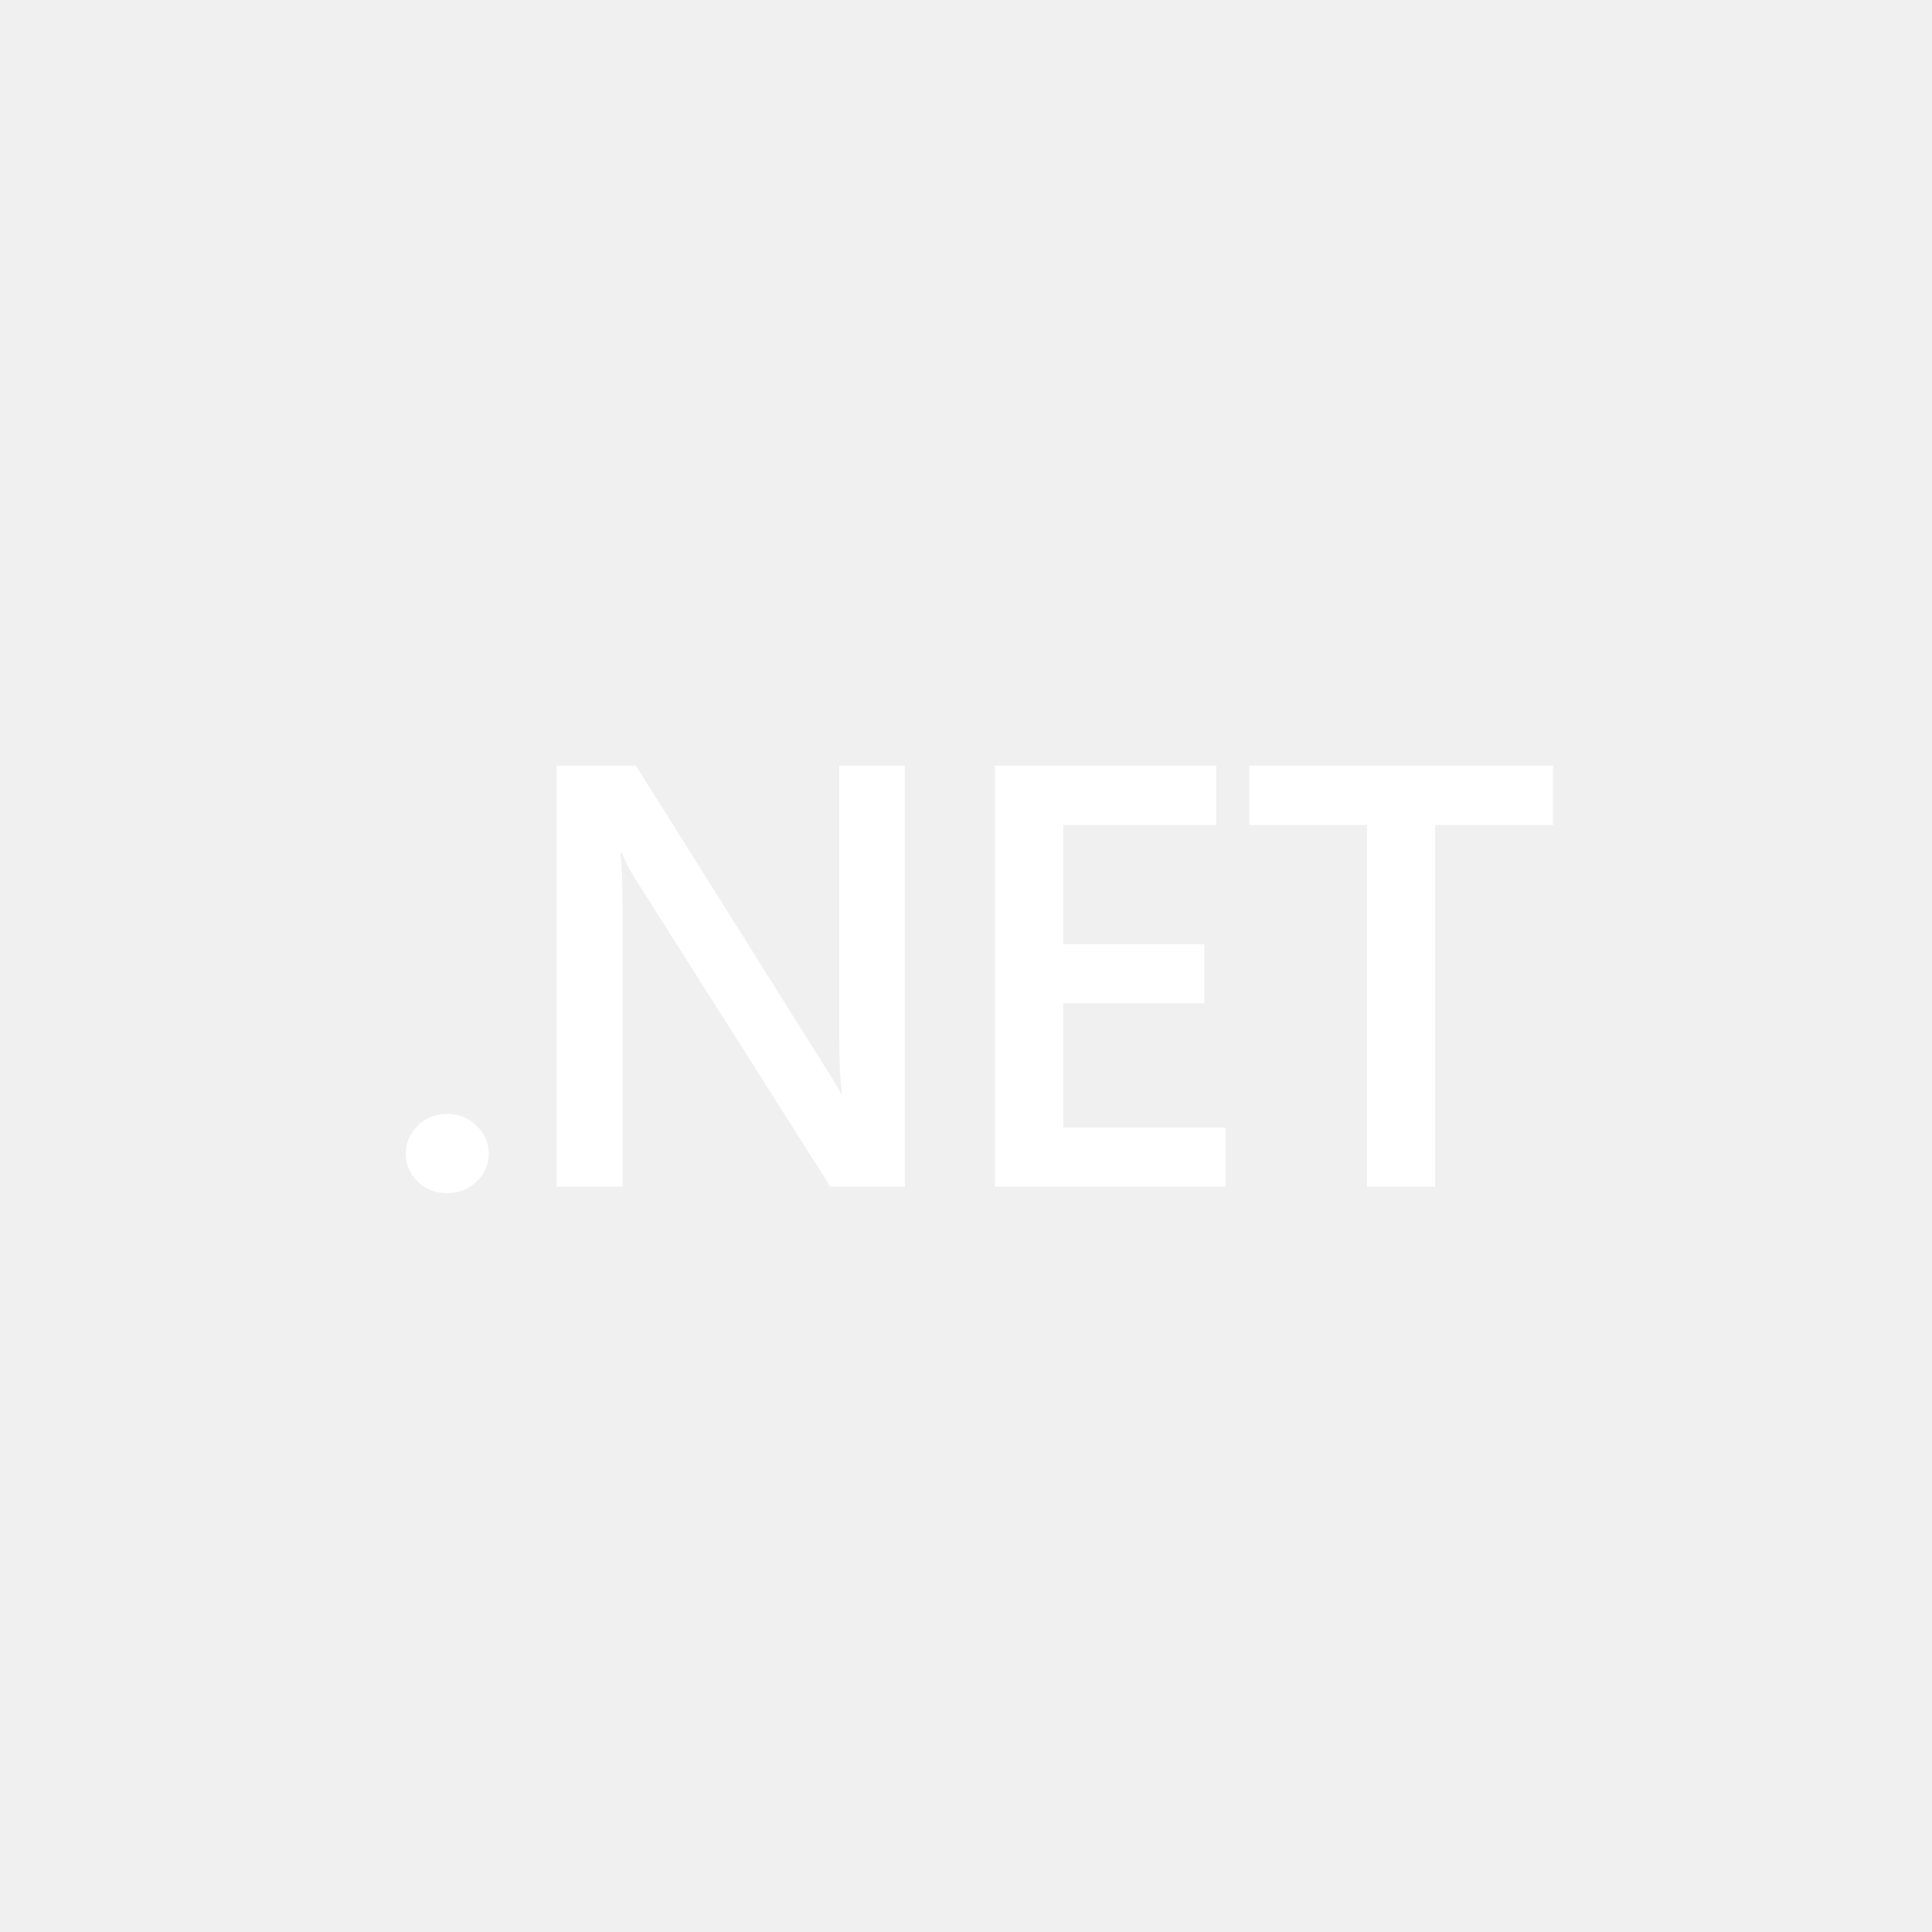
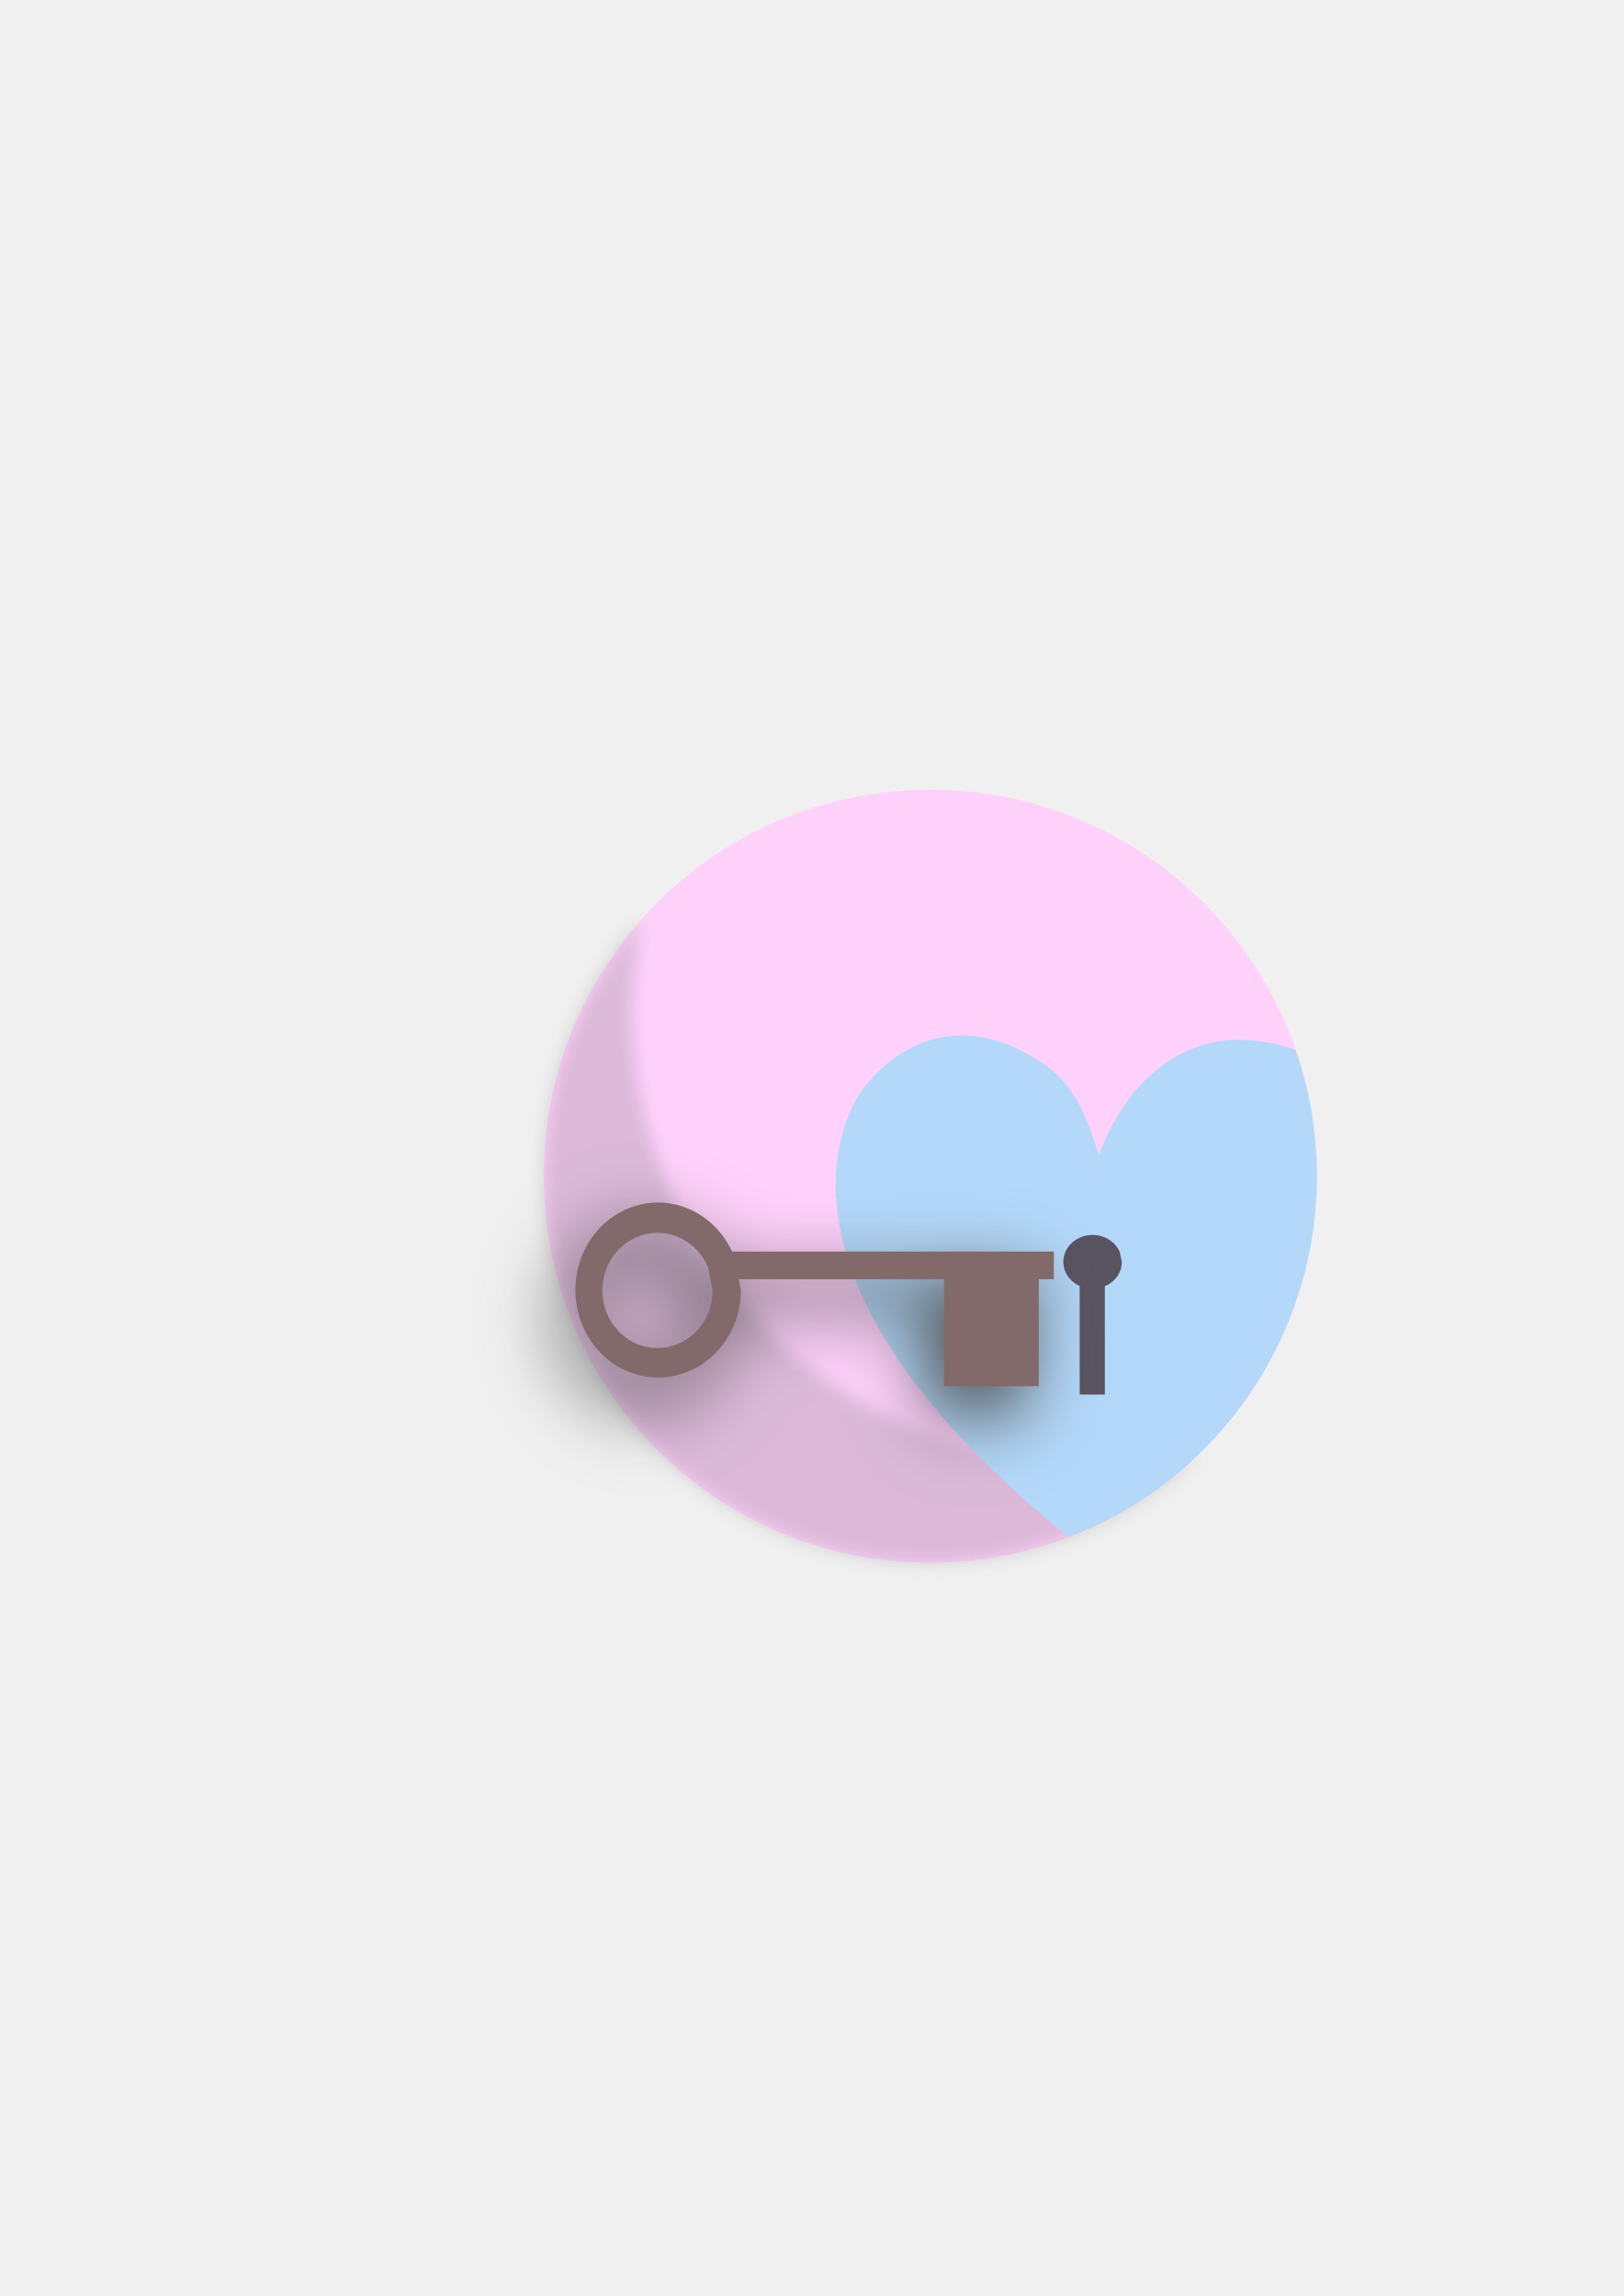
- <svg xmlns="http://www.w3.org/2000/svg" width="456" height="456" viewBox="0 0 456 456" version="1.1" xml:space="preserve" style="fill-rule:evenodd;clip-rule:evenodd;stroke-linejoin:round;stroke-miterlimit:2;">
-   <path d="m 105.5,281.609 c -2.703,0 -5.001,-0.9 -6.893,-2.702 -1.892,-1.848 -2.838,-4.042 -2.838,-6.582 0,-2.587 0.946,-4.804 2.838,-6.652 1.892,-1.848 4.19,-2.772 6.893,-2.772 2.748,0 5.068,0.924 6.96,2.772 1.937,1.848 2.906,4.064 2.906,6.652 0,2.54 -0.968,4.734 -2.906,6.582 -1.892,1.802 -4.212,2.702 -6.96,2.702 z" style="fill:#ffffff;fill-rule:nonzero;stroke-width:0.838" />
-   <path d="M 213.561,280.084 H 195.99 L 149.7,207.054 c -1.171,-1.848 -2.14,-3.765 -2.906,-5.751 h -0.406 c 0.361,2.125 0.541,6.675 0.541,13.65 v 65.132 h -15.543 v -99.36 h 18.719 l 44.737,71.298 c 1.892,2.957 3.109,4.989 3.649,6.098 h 0.27 c -0.45,-2.632 -0.676,-7.09 -0.676,-13.373 v -64.023 h 15.476 z" style="fill:#ffffff;fill-rule:nonzero;stroke-width:0.838" />
-   <path d="m 289.251,280.084 h -54.401 v -99.36 h 52.238 v 13.997 h -36.154 v 28.131 h 33.316 v 13.927 h -33.316 v 29.378 h 38.316 z" style="fill:#ffffff;fill-rule:nonzero;stroke-width:0.838" />
-   <path d="M 366.565,194.721 H 338.722 v 85.363 h -16.084 v -85.363 h -27.775 v -13.997 h 71.701 z" style="fill:#ffffff;fill-rule:nonzero;stroke-width:0.838" />
+ <svg xmlns="http://www.w3.org/2000/svg" width="210mm" height="297mm" viewBox="0 0 210 297" version="1.1" id="svg5">
+   <defs id="defs2">
+     <filter style="color-interpolation-filters:sRGB" id="filter5379" x="-0.023" y="-0.021" width="1.045" height="1.041">
+       <feGaussianBlur stdDeviation="4.156" id="feGaussianBlur5381" />
+     </filter>
+     <filter style="color-interpolation-filters:sRGB" id="filter7152" x="-0.266" y="-0.692" width="1.531" height="2.383">
+       <feGaussianBlur stdDeviation="3.595" id="feGaussianBlur7154" />
+     </filter>
+     <filter style="color-interpolation-filters:sRGB" id="filter8110" x="-0.126" y="-0.329" width="1.252" height="1.657">
+       <feGaussianBlur stdDeviation="3.2" id="feGaussianBlur8112" />
+     </filter>
+   </defs>
+   <g id="g4233" style="display:inline">
+     <circle style="fill:#ffd1fb;fill-opacity:0.996;stroke-width:1.059" id="circle4231" cx="120.317" cy="152.15" r="50" />
+   </g>
+   <g id="g1088" style="display:inline">
+     <path id="circle1084" style="fill:#6b6b6b;fill-opacity:0.235;stroke-width:4.002;filter:url(#filter5379)" d="m 584.541,277.541 a 229.476,221.976 0 0 1 0.303,0.059 229.476,221.976 0 0 0 -0.303,-0.059 z m 120.203,64.447 a 229.476,221.976 0 0 1 0.078,0.078 229.476,221.976 0 0 0 -0.078,-0.078 z M 314.125,448.938 a 229.476,221.976 0 0 0 -0.002,0.008 229.476,221.976 0 0 1 0.002,0 229.476,221.976 0 0 1 0,-0.008 z m -0.002,0.008 a 188.976,188.976 0 0 0 -48.359,126.111 188.976,188.976 0 0 0 188.977,188.977 188.976,188.976 0 0 0 129.791,-51.701 229.476,221.976 0 0 1 -0.016,0.002 229.476,221.976 0 0 1 -21.053,3.17 229.476,221.976 0 0 1 -3.156,0.344 229.476,221.976 0 0 1 -21.807,1.129 229.476,221.976 0 0 1 -31.383,-2.172 229.476,221.976 0 0 1 -1.775,-0.193 229.476,221.976 0 0 1 -29.543,-6.217 229.476,221.976 0 0 1 -2.883,-0.746 229.476,221.976 0 0 1 -27.574,-9.949 229.476,221.976 0 0 1 -3.424,-1.445 229.476,221.976 0 0 1 -25.348,-13.389 229.476,221.976 0 0 1 -3.594,-2.184 229.476,221.976 0 0 1 -22.889,-16.574 229.476,221.976 0 0 1 -3.359,-2.797 229.476,221.976 0 0 1 -20.15,-19.49 229.476,221.976 0 0 1 -2.91,-3.271 229.476,221.976 0 0 1 -17.111,-22.111 229.476,221.976 0 0 1 -2.281,-3.51 229.476,221.976 0 0 1 -13.814,-24.473 229.476,221.976 0 0 1 -1.529,-3.393 229.476,221.976 0 0 1 -10.26,-26.607 229.476,221.976 0 0 1 -0.783,-2.828 229.476,221.976 0 0 1 -6.42,-28.551 229.476,221.976 0 0 1 -0.201,-1.727 A 229.476,221.976 0 0 1 309.023,495 a 229.476,221.976 0 0 1 1.209,-21.451 229.476,221.976 0 0 1 0.439,-3.779 229.476,221.976 0 0 1 3.447,-20.797 229.476,221.976 0 0 1 0.004,-0.027 z" transform="scale(0.2645833)" />
+   </g>
+   <g id="g20851" style="display:inline">
+     <path id="circle20849" style="fill:#b3d8fa;fill-opacity:1;stroke-width:4.002" d="m 470.131,506.211 c -30.801,0.008 -48.438,26.49 -48.438,26.49 0,0 -66.922,82.852 100.605,218.787 A 188.976,188.976 0 0 0 643.717,575.057 188.976,188.976 0 0 0 633.338,513.303 c -14.554,-5.298 -27.215,-4.891 -27.215,-4.891 0,0 -46.213,-4.201 -69.123,56.518 -5.161,-19.348 -13.092,-34.951 -24.934,-43.395 -15.816,-11.277 -29.883,-15.327 -41.936,-15.324 z" transform="scale(0.2645833)" />
+     <path id="rect23649" style="fill:#280b0b;fill-opacity:0.643;fill-rule:nonzero;stroke:#ffd3e6;stroke-width:0.701;stroke-opacity:0" d="M 534.016 603.771 A 14.305 13.154 0 0 0 529.869 604.354 A 14.305 13.154 0 0 0 520.053 619.525 A 14.305 13.154 0 0 0 527.762 628.721 L 527.762 681.809 L 540.061 681.809 L 540.061 628.863 A 14.305 13.154 0 0 0 548.379 616.926 L 547.262 611.83 A 14.305 13.154 0 0 0 534.016 603.771 z " transform="scale(0.2645833)" />
+   </g>
+   <g id="layer2" style="filter:url(#filter7152)">
+     <path id="rect24866-4" style="display:inline;fill:#464646;fill-opacity:1;fill-rule:nonzero;stroke:#ffd3e6;stroke-width:0.252;stroke-miterlimit:4;stroke-dasharray:none;stroke-opacity:0;filter:url(#filter8110)" d="m 83.132,159.137 a 10.701,11.319 0 0 0 -3.102,0.5 10.701,11.319 0 0 0 -7.344,13.056 10.701,11.319 0 0 0 11.553,9.026 10.701,11.319 0 0 0 9.639,-11.263 l -0.266,-1.392 h 26.542 v 13.829 h 12.25 v -13.829 h 1.945 v -2.9 -0.684 H 92.74 a 10.701,11.319 0 0 0 -9.608,-6.343 z m -0.074,3.921 a 7.128,7.456 0 0 1 6.601,4.567 l 0.557,2.889 a 7.128,7.456 0 0 1 -6.42,7.419 7.128,7.456 0 0 1 -7.695,-5.945 7.128,7.456 0 0 1 4.892,-8.599 7.128,7.456 0 0 1 2.067,-0.329 z" />
+   </g>
+   <g id="layer1">
+     <path id="rect24866" style="display:inline;fill:#836a6a;fill-opacity:1;fill-rule:nonzero;stroke:#ffd3e6;stroke-width:0.952;stroke-opacity:0;stroke-miterlimit:4;stroke-dasharray:none" d="M 321.551 587.918 A 40.445 42.78 0 0 0 309.828 589.807 A 40.445 42.78 0 0 0 282.07 639.15 A 40.445 42.78 0 0 0 325.734 673.266 A 40.445 42.78 0 0 0 362.164 630.697 L 361.16 625.436 L 461.475 625.436 L 461.475 677.703 L 507.775 677.703 L 507.775 625.436 L 515.127 625.436 L 515.127 614.477 L 515.127 611.893 L 357.863 611.893 A 40.445 42.78 0 0 0 321.551 587.918 z M 321.27 602.738 A 26.941 28.179 0 0 1 346.217 619.998 L 348.32 630.916 A 26.941 28.179 0 0 1 324.055 658.955 A 26.941 28.179 0 0 1 294.971 636.484 A 26.941 28.179 0 0 1 313.459 603.982 A 26.941 28.179 0 0 1 321.27 602.738 z " transform="scale(0.2645833)" />
+   </g>
</svg>
